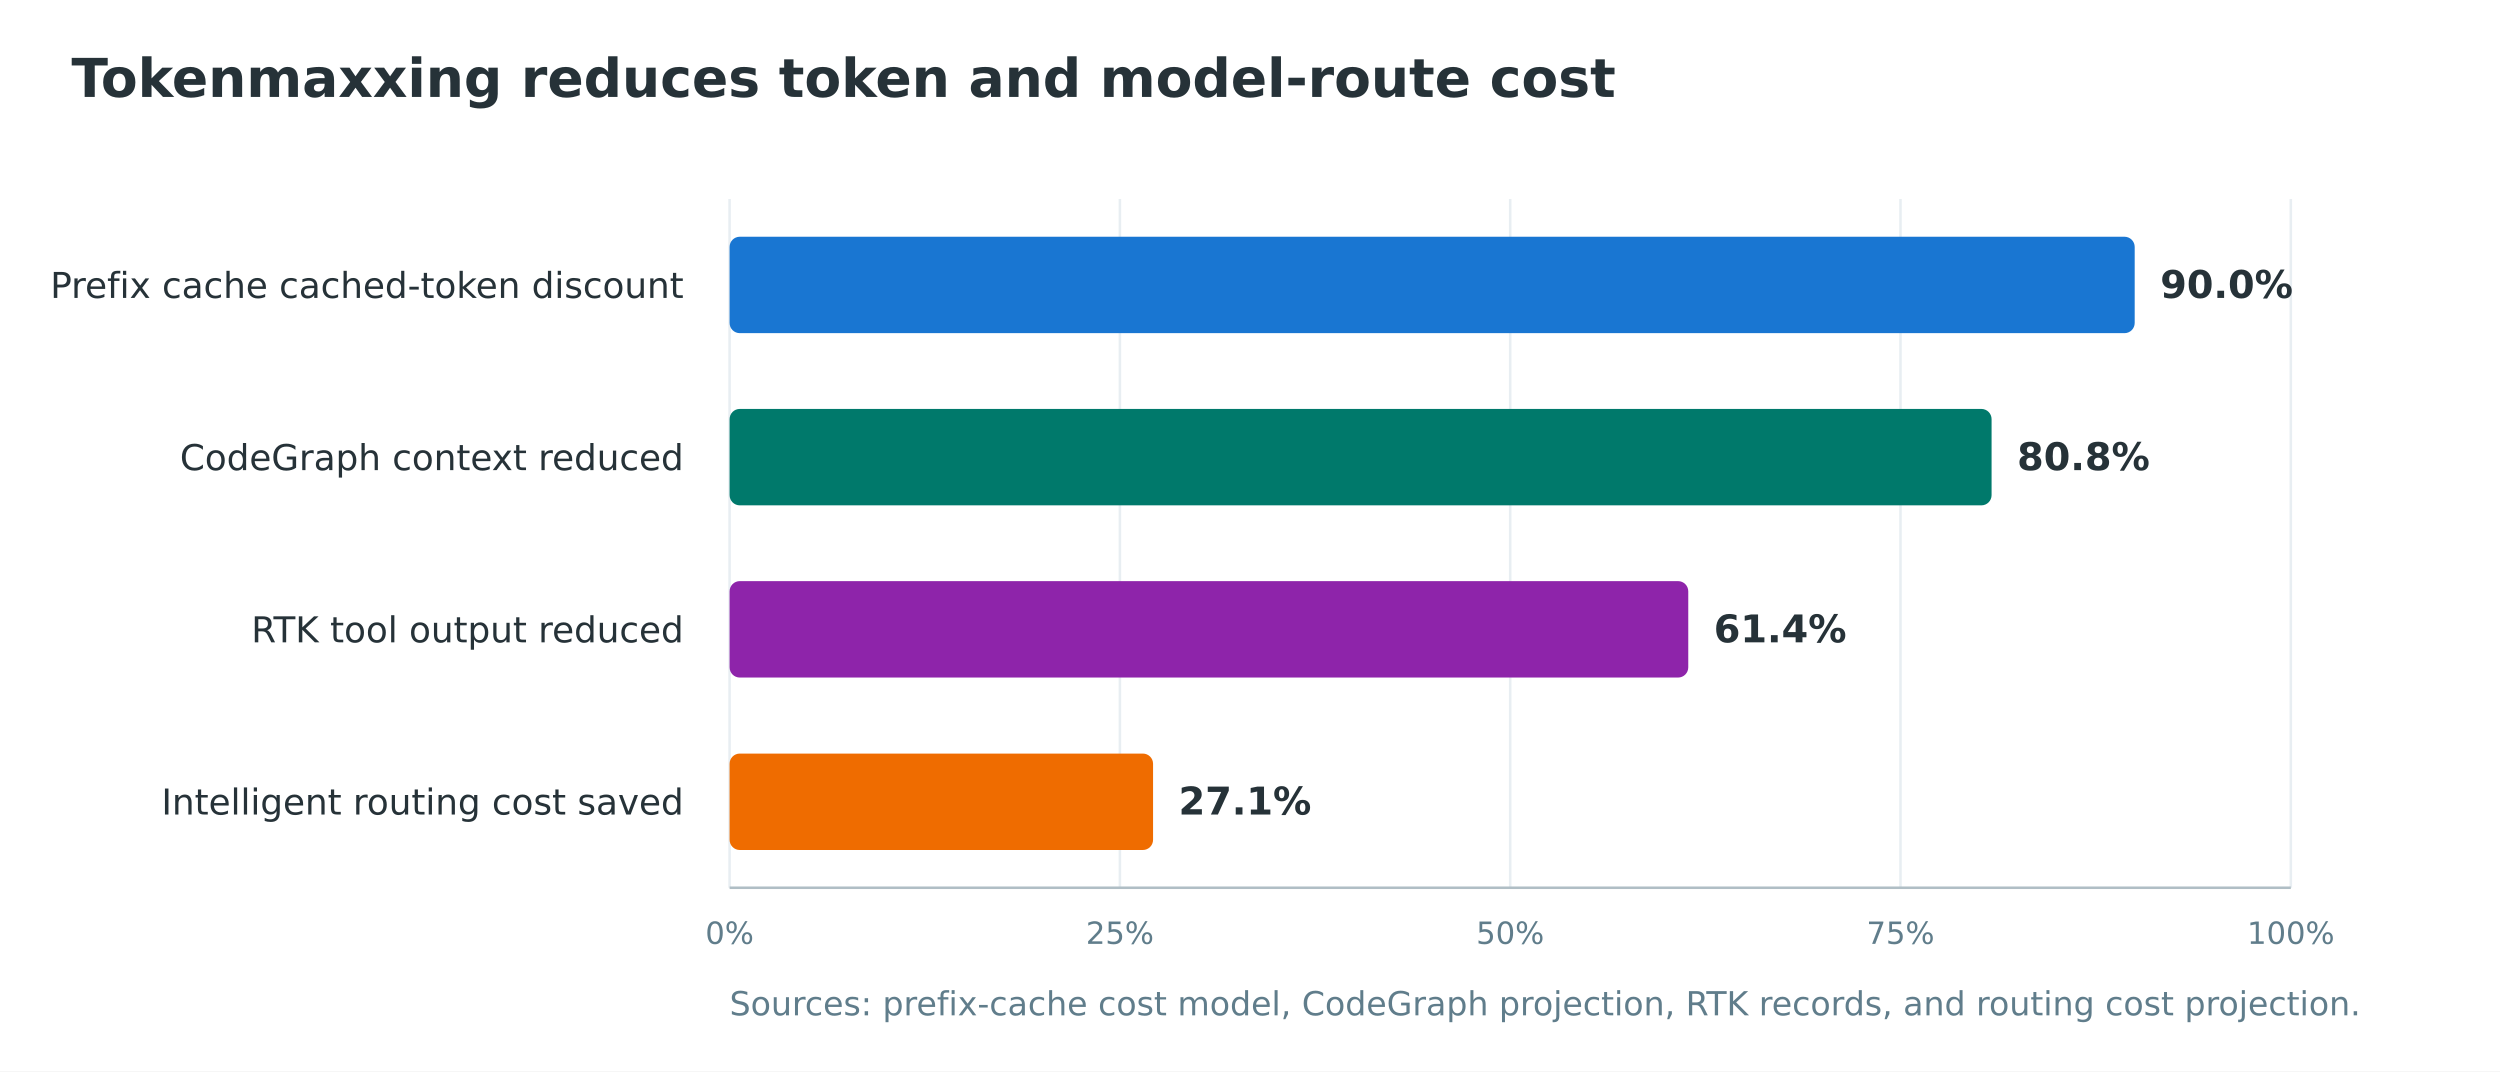
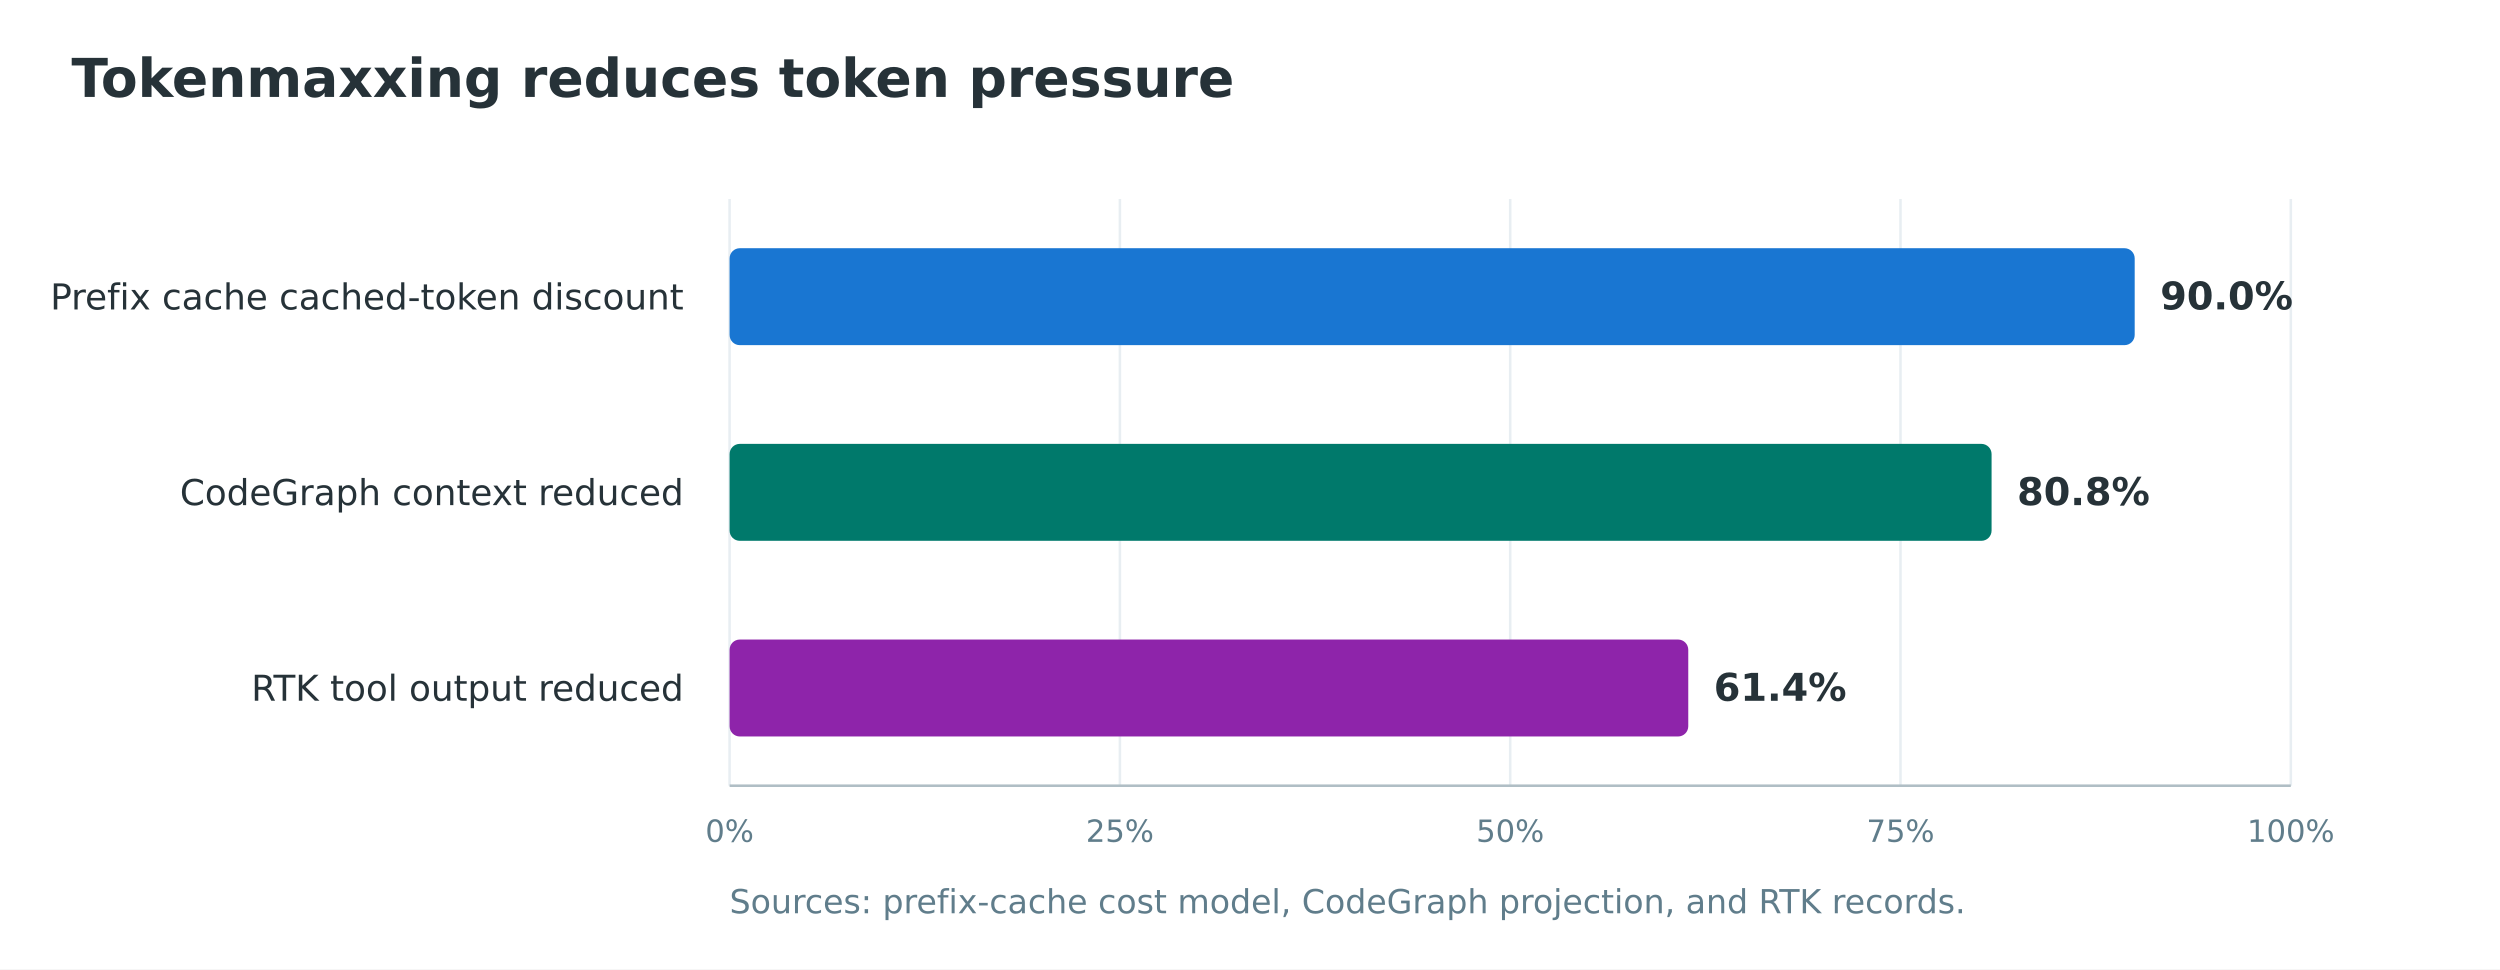
- <svg xmlns="http://www.w3.org/2000/svg" width="980" height="420" viewBox="0 0 980 420" role="img" aria-labelledby="title desc">
-   <rect width="980" height="420" fill="#ffffff" />
-   <text x="28" y="38" font-family="DejaVu Sans, Arial, sans-serif" font-size="21" font-weight="700" fill="#263238">Tokenmaxxing reduces token and model-route cost</text>
+ <svg xmlns="http://www.w3.org/2000/svg" width="980" height="380" viewBox="0 0 980 380" role="img" aria-labelledby="title desc">
+   <rect width="980" height="380" fill="#ffffff" />
+   <text x="28" y="38" font-family="DejaVu Sans, Arial, sans-serif" font-size="21" font-weight="700" fill="#263238">Tokenmaxxing reduces token pressure</text>
  <g font-family="DejaVu Sans, Arial, sans-serif">
-     <line x1="286" y1="78" x2="286" y2="348" stroke="#e8eef2" />
-     <text x="286" y="370" text-anchor="middle" font-size="12" fill="#607d8b">0%</text>
-     <line x1="439" y1="78" x2="439" y2="348" stroke="#e8eef2" />
-     <text x="439" y="370" text-anchor="middle" font-size="12" fill="#607d8b">25%</text>
-     <line x1="592" y1="78" x2="592" y2="348" stroke="#e8eef2" />
-     <text x="592" y="370" text-anchor="middle" font-size="12" fill="#607d8b">50%</text>
-     <line x1="745" y1="78" x2="745" y2="348" stroke="#e8eef2" />
-     <text x="745" y="370" text-anchor="middle" font-size="12" fill="#607d8b">75%</text>
-     <line x1="898" y1="78" x2="898" y2="348" stroke="#e8eef2" />
-     <text x="898" y="370" text-anchor="middle" font-size="12" fill="#607d8b">100%</text>
+     <line x1="286" y1="78" x2="286" y2="308" stroke="#e8eef2" />
+     <text x="286" y="330" text-anchor="middle" font-size="12" fill="#607d8b">0%</text>
+     <line x1="439" y1="78" x2="439" y2="308" stroke="#e8eef2" />
+     <text x="439" y="330" text-anchor="middle" font-size="12" fill="#607d8b">25%</text>
+     <line x1="592" y1="78" x2="592" y2="308" stroke="#e8eef2" />
+     <text x="592" y="330" text-anchor="middle" font-size="12" fill="#607d8b">50%</text>
+     <line x1="745" y1="78" x2="745" y2="308" stroke="#e8eef2" />
+     <text x="745" y="330" text-anchor="middle" font-size="12" fill="#607d8b">75%</text>
+     <line x1="898" y1="78" x2="898" y2="308" stroke="#e8eef2" />
+     <text x="898" y="330" text-anchor="middle" font-size="12" fill="#607d8b">100%</text>
  </g>
-   <line x1="286" y1="348" x2="898" y2="348" stroke="#b0bec5" />
+   <line x1="286" y1="308" x2="898" y2="308" stroke="#b0bec5" />
  <g font-family="DejaVu Sans, Arial, sans-serif">
-     <text x="268" y="116.8" text-anchor="end" font-size="14" fill="#263238">Prefix cache cached-token discount</text>
-     <rect x="286" y="92.8" width="550.8" height="37.8" rx="4" fill="#1976d2" />
-     <text x="846.8" y="116.8" font-size="15" font-weight="700" fill="#263238">90.0%</text>
-     <text x="268" y="184.3" text-anchor="end" font-size="14" fill="#263238">CodeGraph context reduced</text>
-     <rect x="286" y="160.3" width="494.7" height="37.8" rx="4" fill="#00796b" />
-     <text x="790.7" y="184.3" font-size="15" font-weight="700" fill="#263238">80.8%</text>
-     <text x="268" y="251.8" text-anchor="end" font-size="14" fill="#263238">RTK tool output reduced</text>
-     <rect x="286" y="227.8" width="375.8" height="37.8" rx="4" fill="#8e24aa" />
-     <text x="671.8" y="251.8" font-size="15" font-weight="700" fill="#263238">61.4%</text>
-     <text x="268" y="319.3" text-anchor="end" font-size="14" fill="#263238">Intelligent routing cost saved</text>
-     <rect x="286" y="295.4" width="166.0" height="37.8" rx="4" fill="#ef6c00" />
-     <text x="462.0" y="319.3" font-size="15" font-weight="700" fill="#263238">27.1%</text>
+     <text x="268" y="121.3" text-anchor="end" font-size="14" fill="#263238">Prefix cache cached-token discount</text>
+     <rect x="286" y="97.3" width="550.8" height="38.0" rx="4" fill="#1976d2" />
+     <text x="846.8" y="121.3" font-size="15" font-weight="700" fill="#263238">90.0%</text>
+     <text x="268" y="198.0" text-anchor="end" font-size="14" fill="#263238">CodeGraph context reduced</text>
+     <rect x="286" y="174.0" width="494.7" height="38.0" rx="4" fill="#00796b" />
+     <text x="790.7" y="198.0" font-size="15" font-weight="700" fill="#263238">80.8%</text>
+     <text x="268" y="274.7" text-anchor="end" font-size="14" fill="#263238">RTK tool output reduced</text>
+     <rect x="286" y="250.7" width="375.8" height="38.0" rx="4" fill="#8e24aa" />
+     <text x="671.8" y="274.7" font-size="15" font-weight="700" fill="#263238">61.4%</text>
  </g>
-   <text x="286" y="398" font-family="DejaVu Sans, Arial, sans-serif" font-size="13" fill="#607d8b">Sources: prefix-cache cost model, CodeGraph projection, RTK records, and routing cost projection.</text>
+   <text x="286" y="358" font-family="DejaVu Sans, Arial, sans-serif" font-size="13" fill="#607d8b">Sources: prefix-cache cost model, CodeGraph projection, and RTK records.</text>
</svg>
